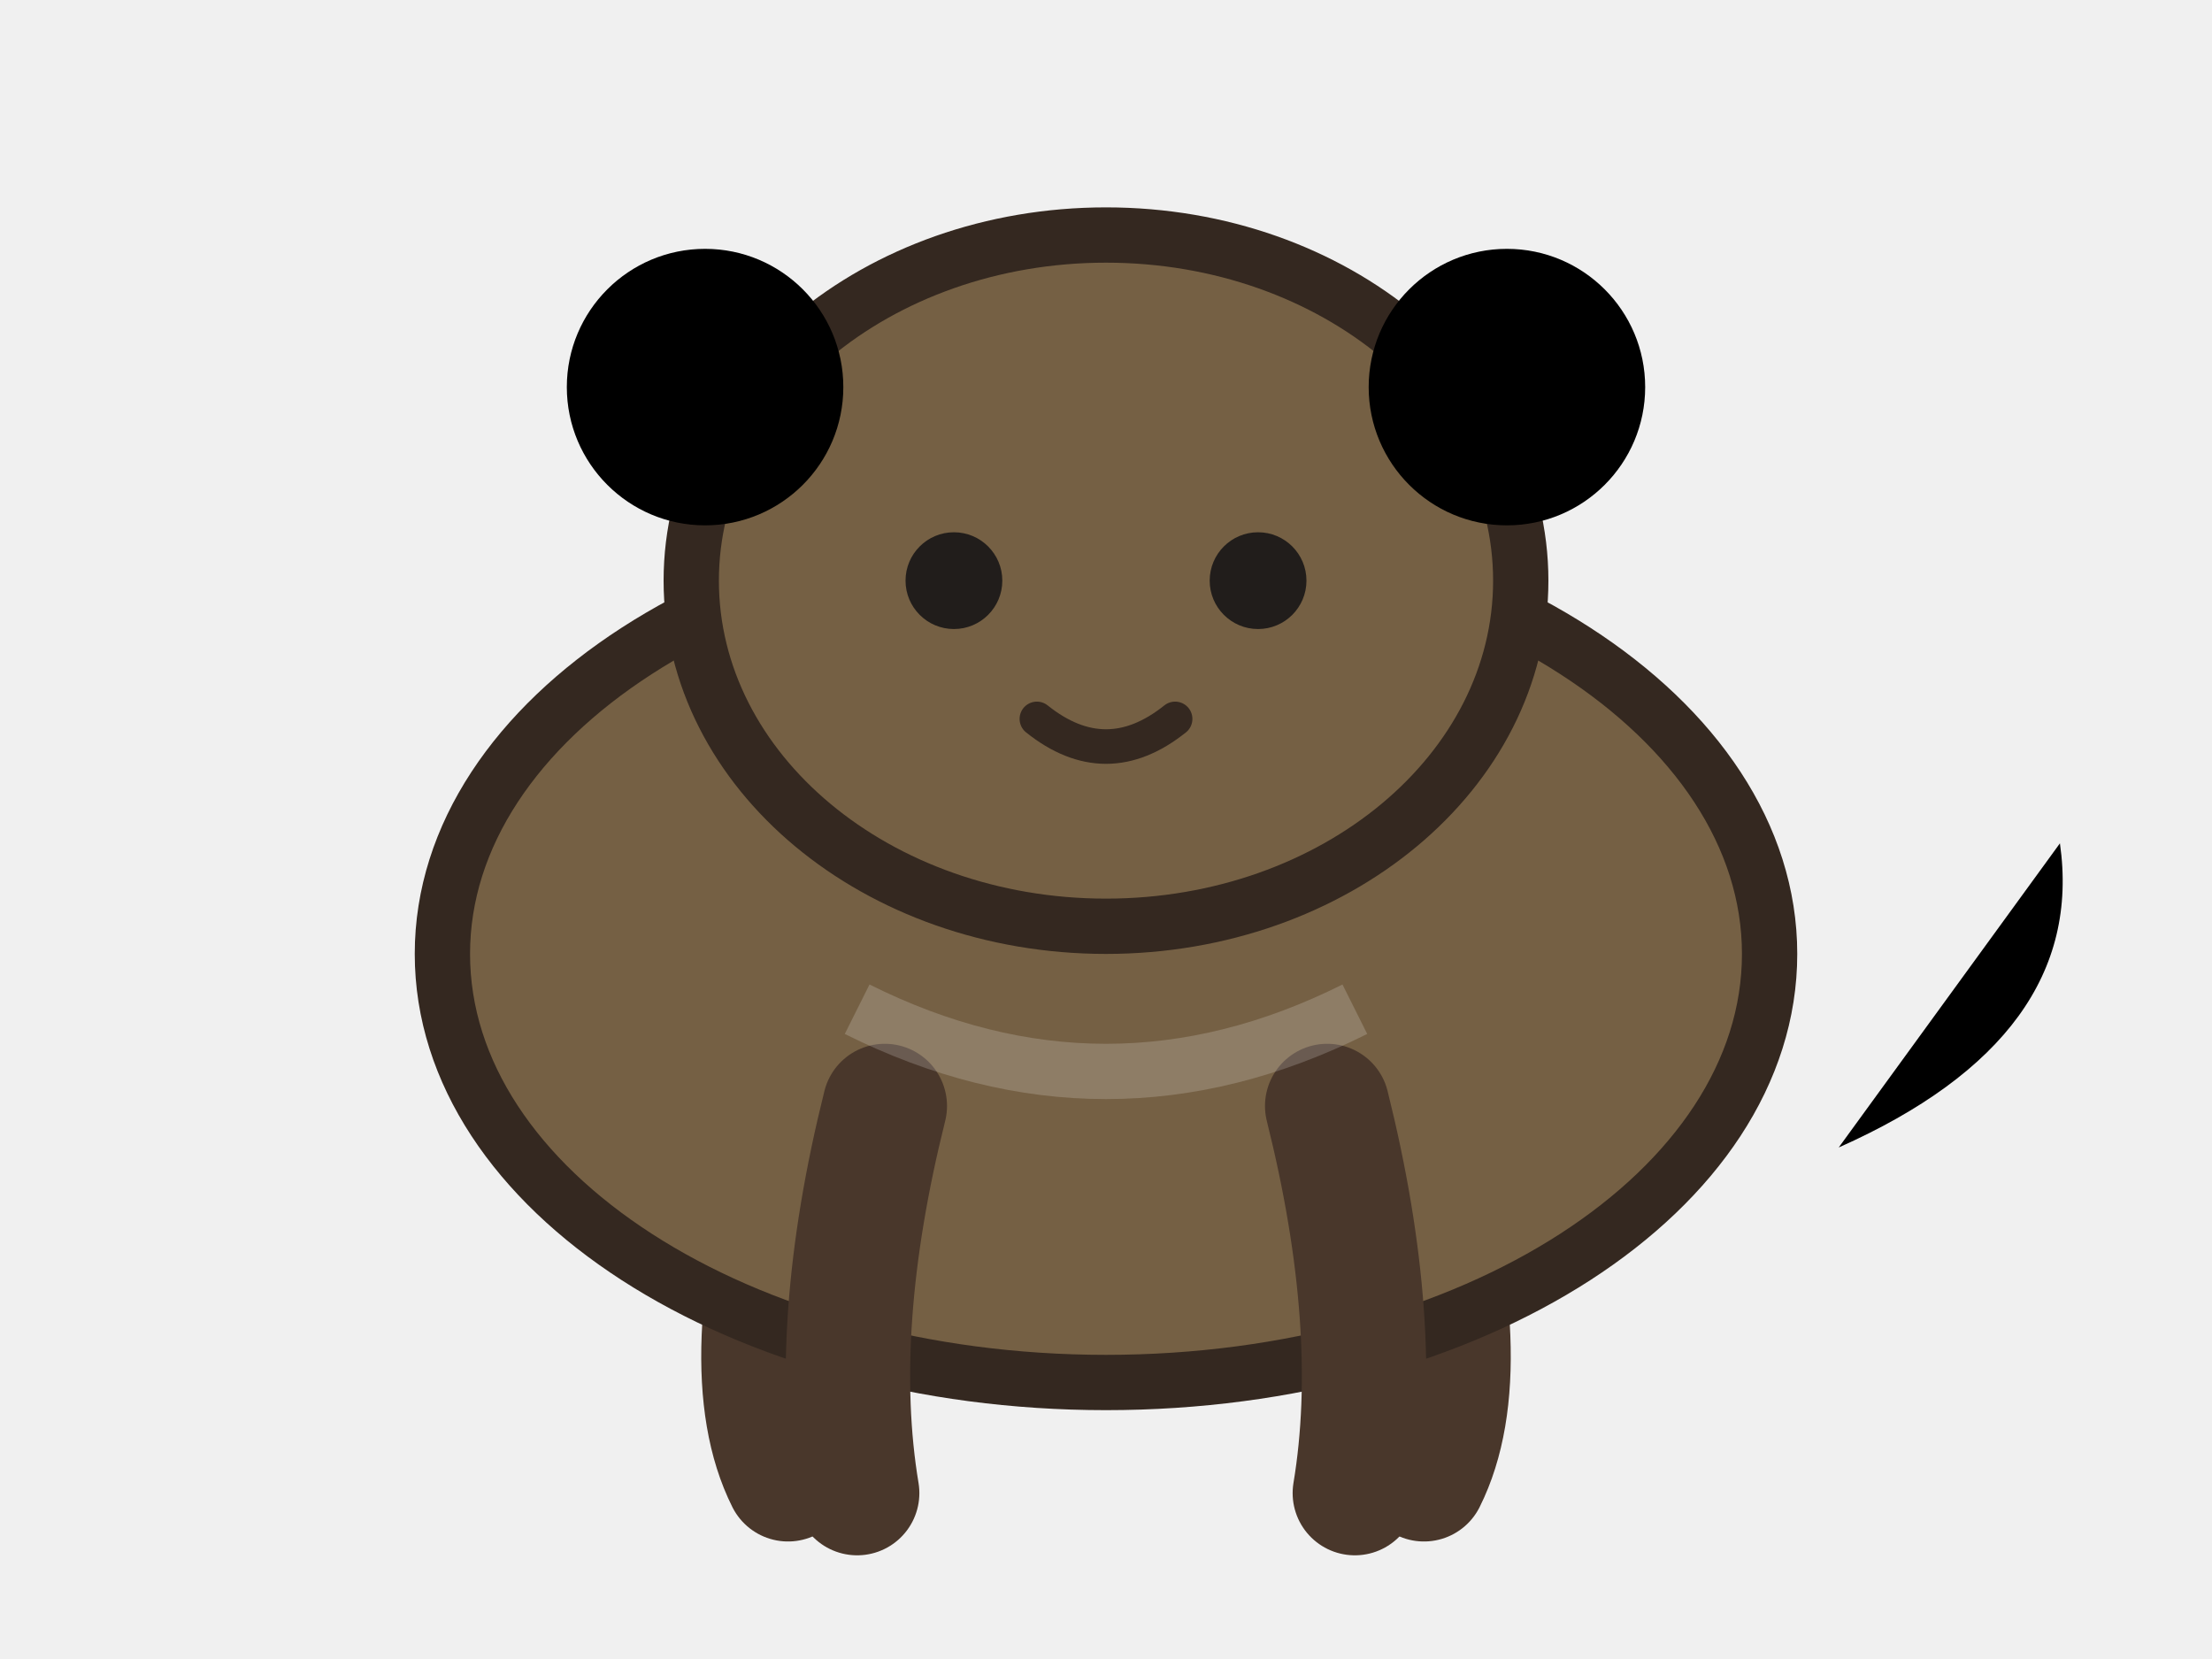
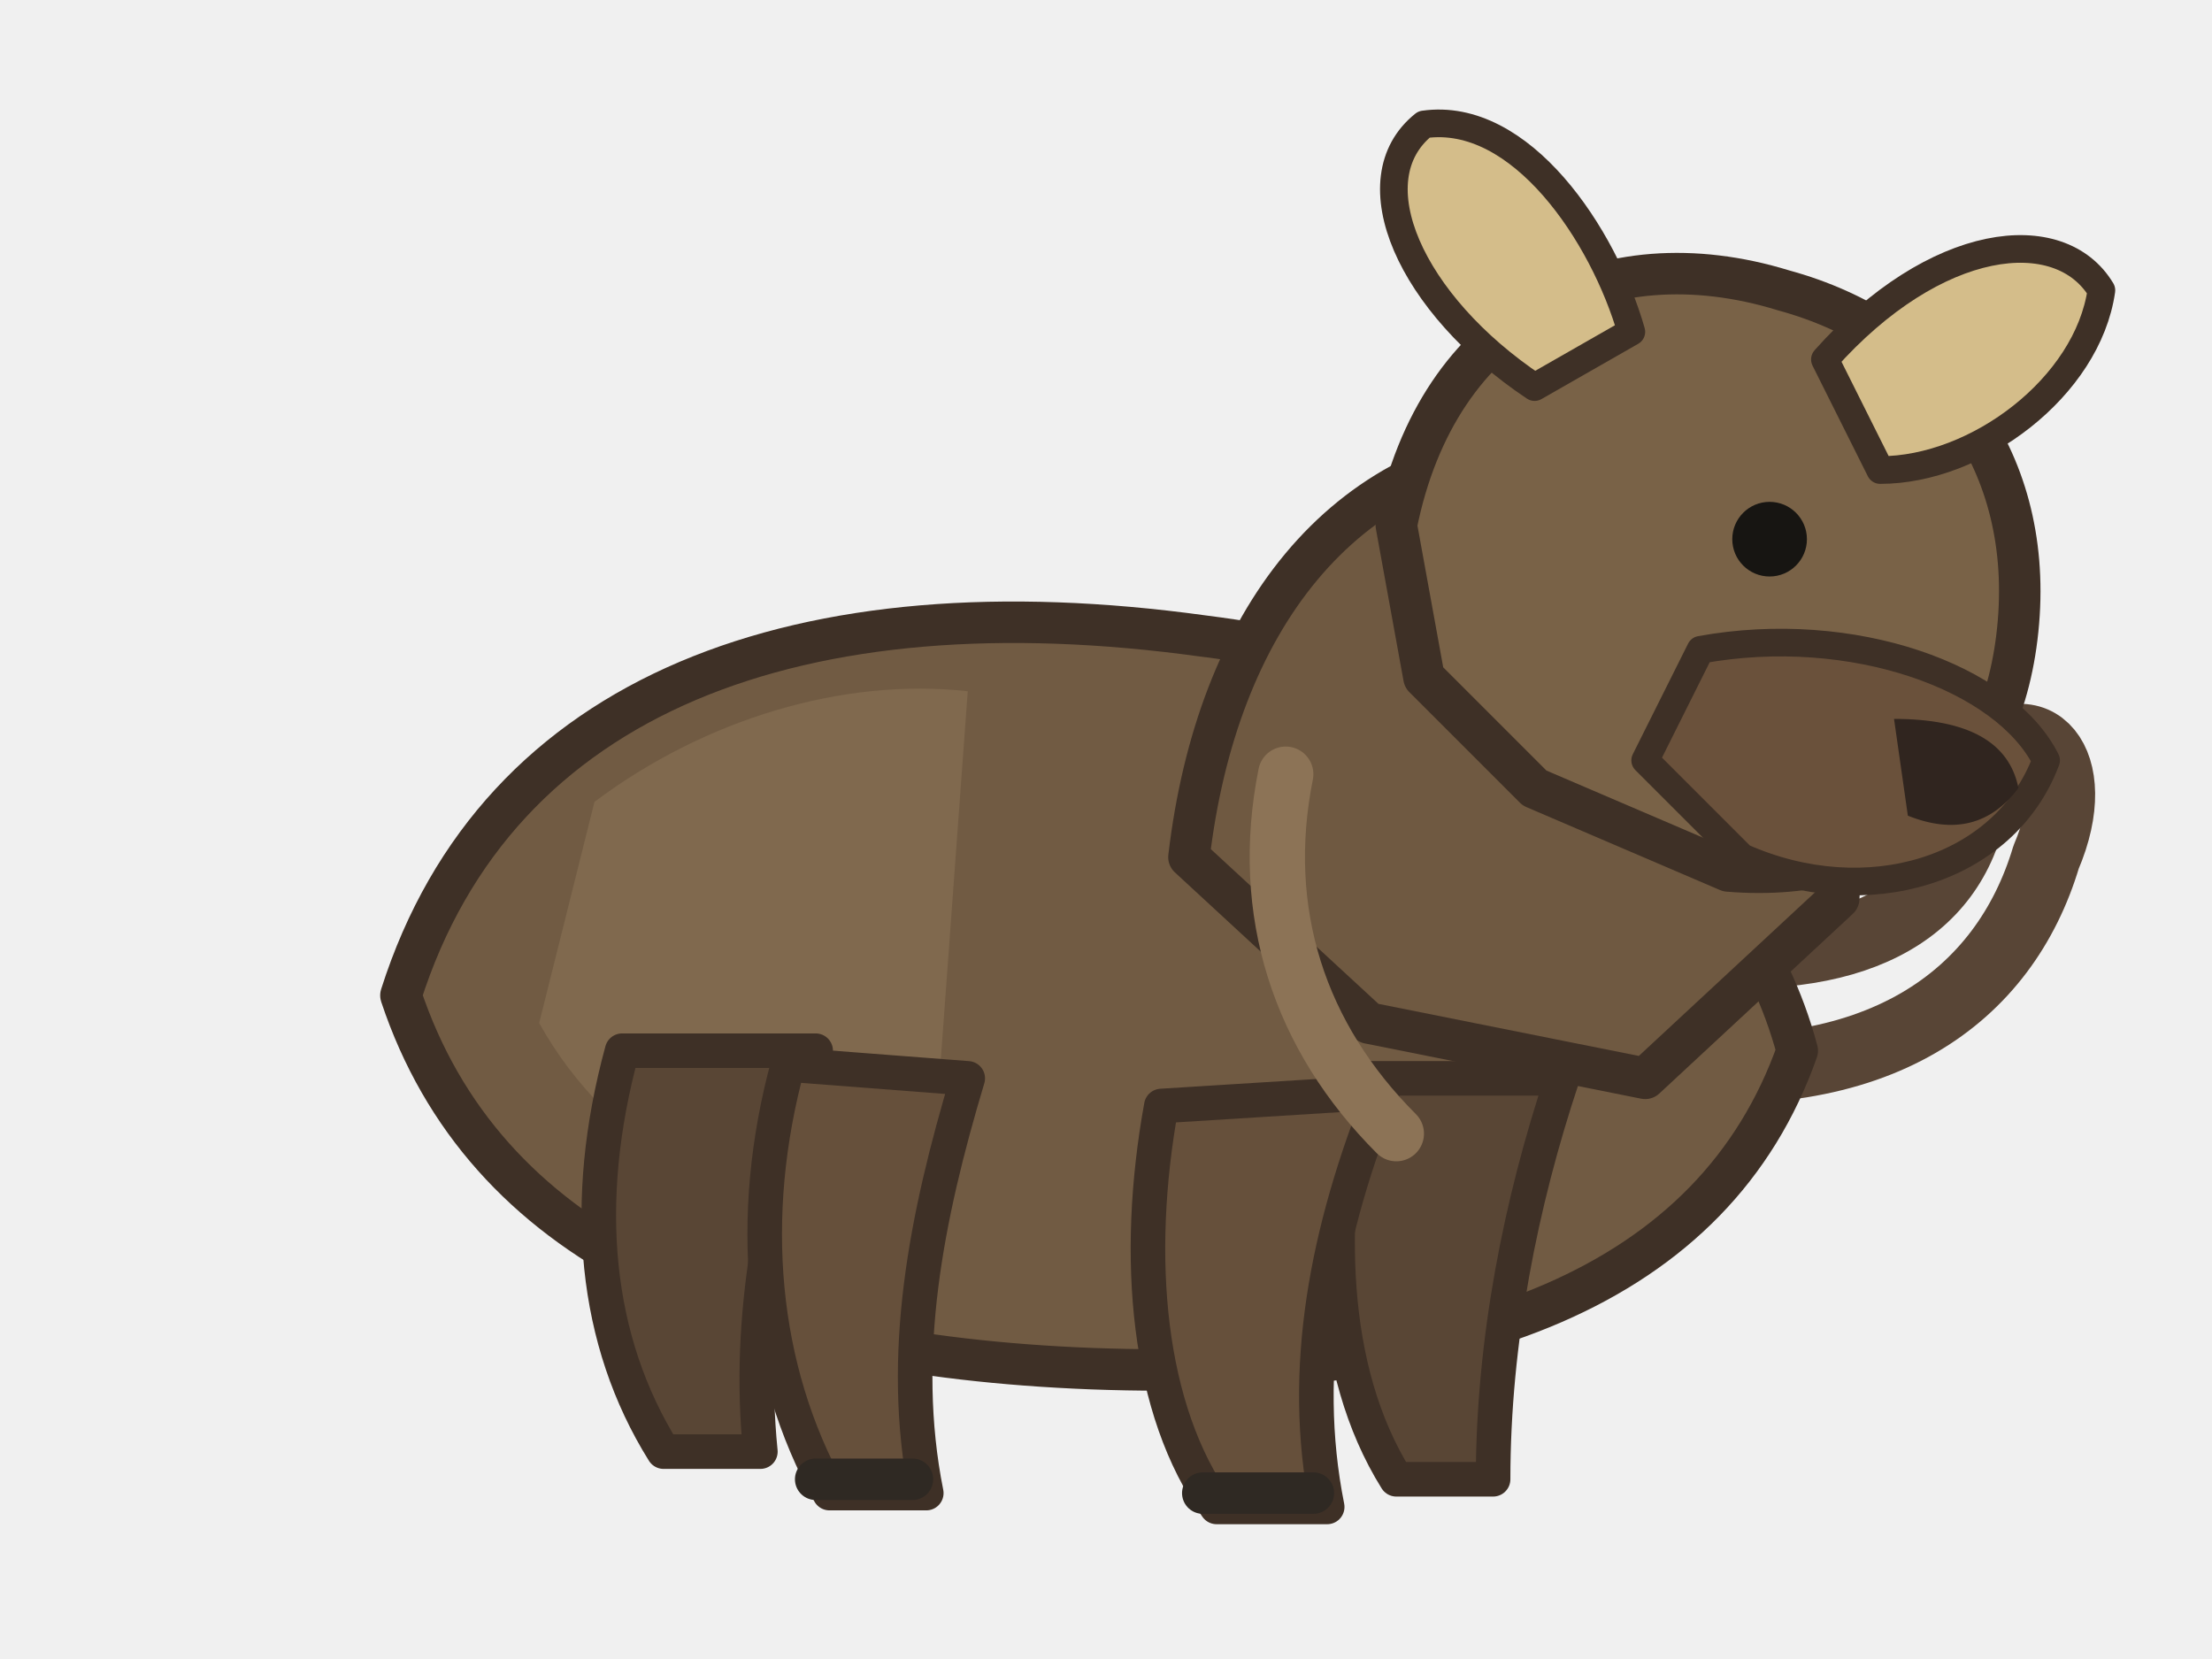
<svg xmlns="http://www.w3.org/2000/svg" viewBox="0 0 160 120" role="img" aria-label="ox pet master artwork">
-   <g id="pet-root">
-     <g id="tail">
-       <path d="M133 83 Q151 75 149 61" />
-     </g>
-     <g id="hind-legs">
-       <path d="M58 82 Q53 99 57 107" fill="none" stroke="#49372b" stroke-width="9" stroke-linecap="round" />
-       <path d="M102 82 Q107 99 103 107" fill="none" stroke="#49372b" stroke-width="9" stroke-linecap="round" />
-     </g>
-     <g id="body">
-       <ellipse cx="80" cy="69" rx="48" ry="31" fill="#756044" stroke="#342820" stroke-width="4" />
-     </g>
-     <g id="front-legs">
-       <path d="M64 80 Q60 96 62 108" fill="none" stroke="#49372b" stroke-width="9" stroke-linecap="round" />
-       <path d="M96 80 Q100 96 98 108" fill="none" stroke="#49372b" stroke-width="9" stroke-linecap="round" />
-     </g>
-     <g id="neck">
-       <path d="M60 54 Q62 33 80 29 Q98 33 100 54" fill="#756044" stroke="#342820" stroke-width="4" />
-     </g>
-     <g id="head">
-       <ellipse cx="80" cy="42" rx="30" ry="25" fill="#756044" stroke="#342820" stroke-width="4" />
-       <circle cx="51" cy="28" r="10" />
-       <circle cx="109" cy="28" r="10" />
-     </g>
-     <g id="face">
-       <circle cx="69" cy="42" r="3.5" fill="#211d1b" />
-       <circle cx="91" cy="42" r="3.5" fill="#211d1b" />
-       <path d="M75 52 Q80 56 85 52" fill="none" stroke="#342820" stroke-width="2.5" stroke-linecap="round" />
-     </g>
-     <g id="species-surface">
-    
-   </g>
-     <g id="markings">
-       <path d="M62 73 Q80 82 98 73" fill="none" stroke="#ffffff" stroke-opacity=".18" stroke-width="4" />
-     </g>
+   <g id="pet-root" stroke="#3e3026" stroke-linejoin="round" stroke-linecap="round">
+     <path id="tail" d="M119 77 C136 79 145 72 148 62 C151 55 147 51 143 55 C143 64 137 69 126 69Z" fill="none" stroke="#584536" stroke-width="5" />
+     <path id="body" d="M29 72 C36 50 58 42 87 46 C111 49 126 61 130 76 C124 93 106 100 79 99 C53 98 35 90 29 72Z" fill="#715b43" stroke-width="3" />
+     <path id="chest" d="M43 58 C51 52 61 49 70 50 L67 91 C54 89 44 83 39 74Z" fill="#80694e" stroke="none" />
+     <path id="hind-leg-far" d="M98 78 C96 88 96 99 101 107 L108 107 C108 97 110 87 113 78Z" fill="#594635" stroke-width="2.5" />
+     <path id="hind-leg-near" d="M84 80 C82 91 83 102 88 109 L96 109 C94 99 96 89 100 79Z" fill="#66503b" stroke-width="2.5" />
+     <path id="front-leg-far" d="M45 76 C42 87 43 97 48 105 L55 105 C54 95 56 86 59 76Z" fill="#594635" stroke-width="2.5" />
+     <path id="front-leg-near" d="M57 77 C54 88 55 99 60 108 L67 108 C65 98 67 88 70 78Z" fill="#66503b" stroke-width="2.5" />
+     <path id="neck" d="M86 62 C88 45 97 33 112 32 C126 34 134 47 133 65 L119 78 L99 74Z" fill="#6f5941" stroke-width="3" />
+     <path id="head" d="M101 38 C104 23 116 17 129 21 C140 24 147 33 146 45 C145 57 137 64 125 63 L111 57 L103 49Z" fill="#796247" stroke-width="3" />
+     <path id="horn-far" d="M111 28 C102 22 98 13 103 9 C110 8 116 17 118 24Z" fill="#d4bd8a" stroke-width="2" />
+     <path id="horn-near" d="M132 26 C140 17 149 16 152 21 C151 28 143 34 136 34Z" fill="#d4bd8a" stroke-width="2" />
+     <path id="muzzle" d="M123 47 C134 45 145 49 148 55 C145 63 135 66 126 62 L119 55Z" fill="#6a513b" stroke-width="2" />
+     <path id="nose" d="M137 52 Q145 52 146 57 Q143 61 138 59Z" fill="#30251f" stroke="none" />
+     <circle id="eye" cx="128" cy="39" r="2.7" fill="#171512" stroke="none" />
+     <path id="dewlap" d="M93 56 C91 66 94 75 101 82" fill="none" stroke="#8c7356" stroke-width="4" />
+     <path id="hoof-near" d="M87 108 L95 108 M59 107 L66 107" fill="none" stroke="#2f2923" stroke-width="3" />
  </g>
</svg>
